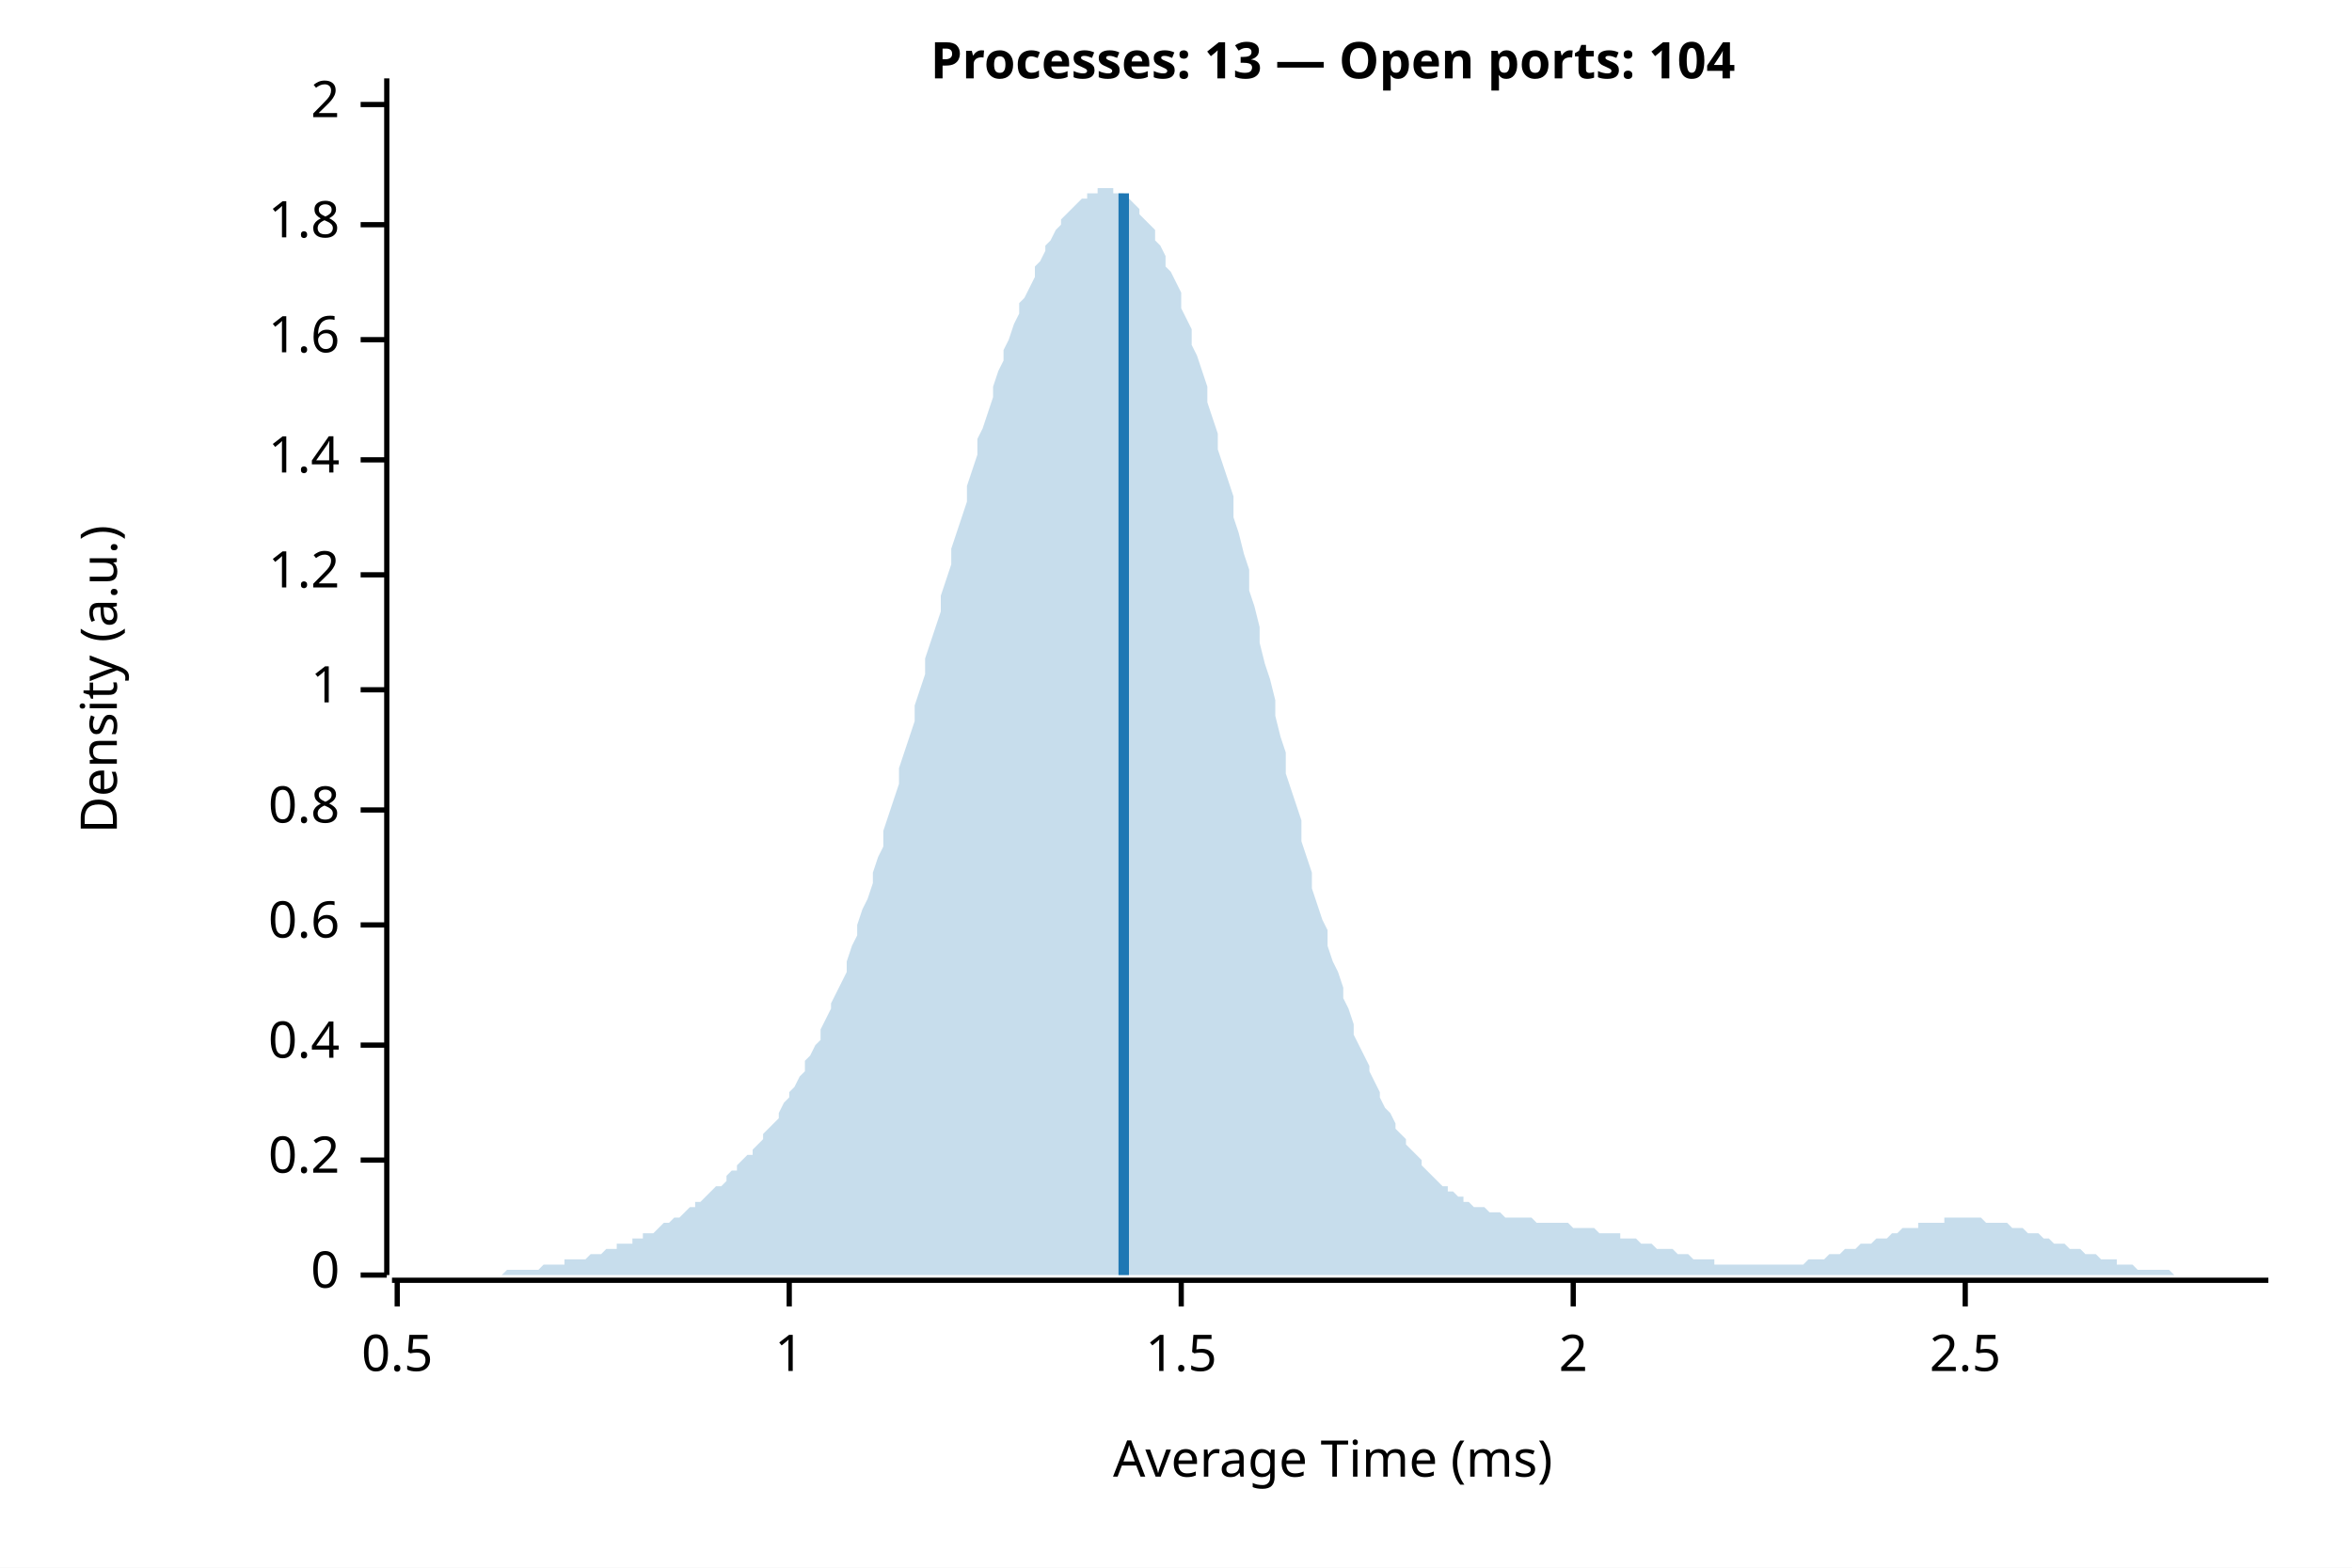
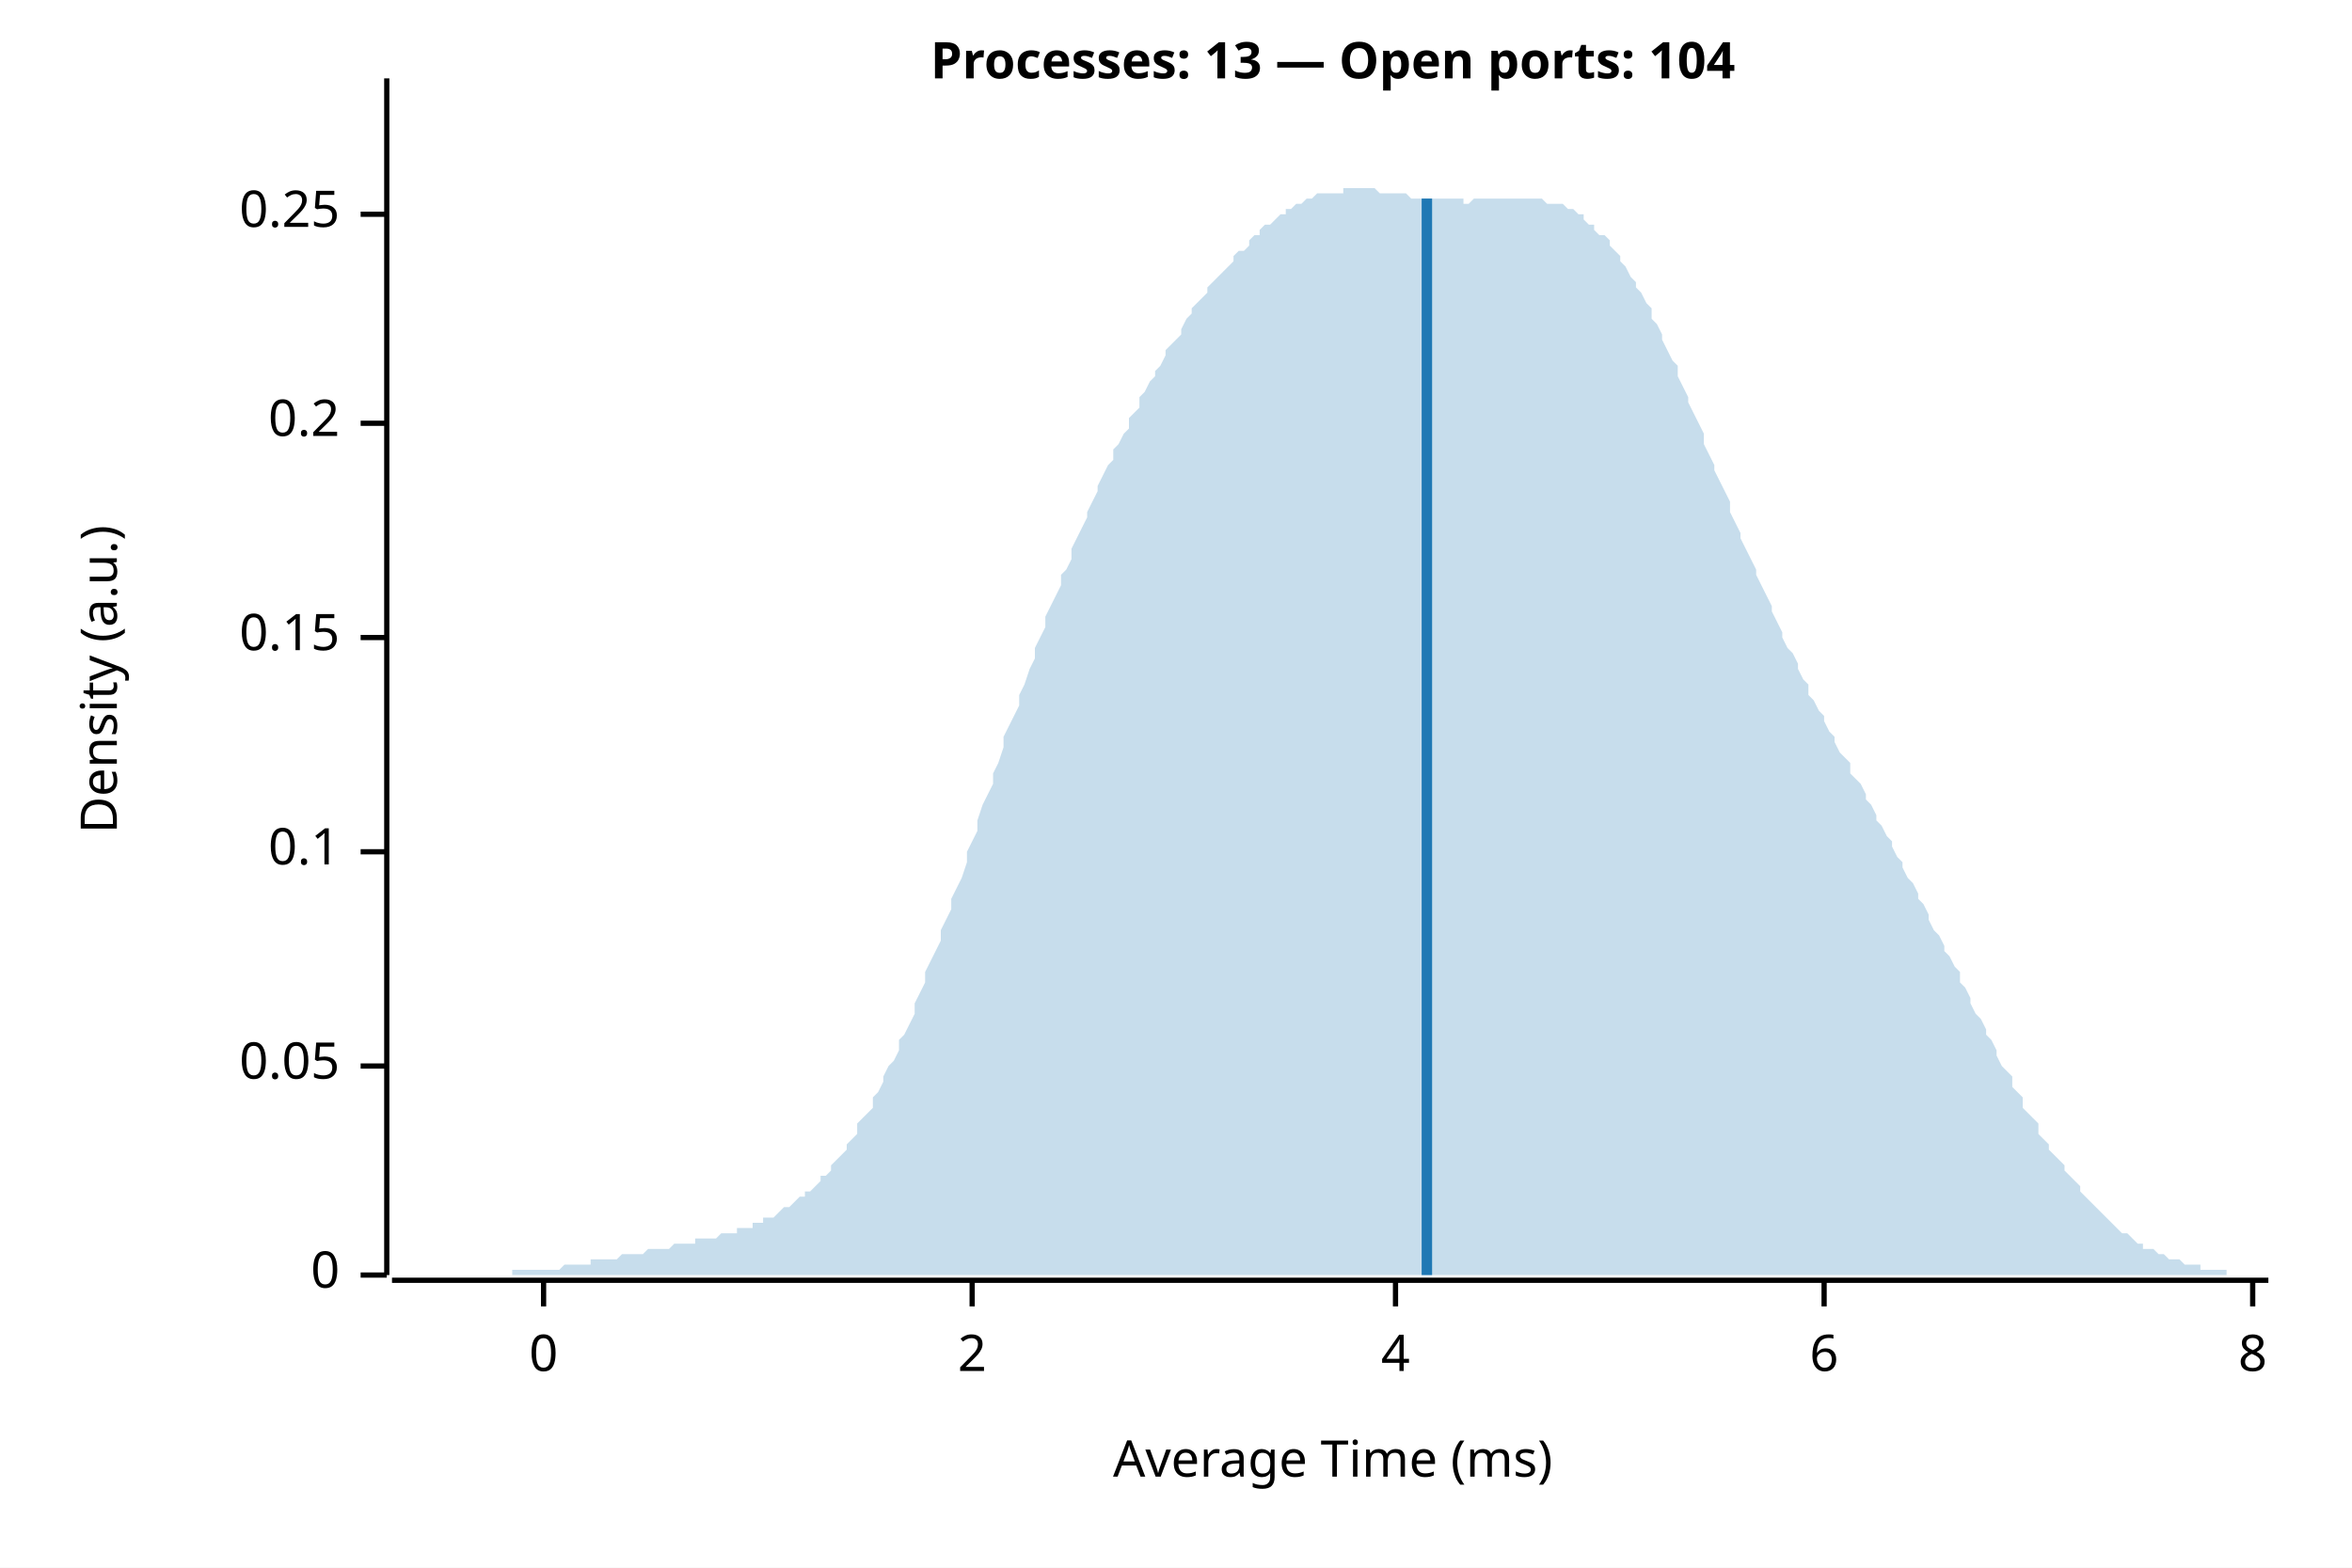
<svg xmlns="http://www.w3.org/2000/svg" width="450" height="300" viewBox="0 0 450 300">
  <rect width="100%" height="100%" fill="white" />
  <text x="255" y="15" font-weight="bold" text-anchor="middle" font-family="sans-serif" font-size="9.677" opacity="1" fill="#000000">Processes: 13 — Open ports: 104</text>
  <text x="15" y="130" dy="0.76em" text-anchor="middle" font-family="sans-serif" font-size="9.677" opacity="1" fill="#000000" transform="rotate(270, 15, 130)">
Density (a.u.)
</text>
  <text x="255" y="285" dy="-0.5ex" text-anchor="middle" font-family="sans-serif" font-size="9.677" opacity="1" fill="#000000">
Average Time (ms)
</text>
  <polyline fill="none" opacity="1" stroke="#000000" stroke-width="1" points="74,15 74,244 " />
  <text x="65" y="244" dy="0.5ex" text-anchor="end" font-family="sans-serif" font-size="9.677" opacity="1" fill="#000000">
0
</text>
  <polyline fill="none" opacity="1" stroke="#000000" stroke-width="1" points="69,244 74,244 " />
-   <text x="65" y="222" dy="0.5ex" text-anchor="end" font-family="sans-serif" font-size="9.677" opacity="1" fill="#000000">
+   <text x="65" y="204" dy="0.5ex" text-anchor="end" font-family="sans-serif" font-size="9.677" opacity="1" fill="#000000">
+ 0.05
+ </text>
+   <polyline fill="none" opacity="1" stroke="#000000" stroke-width="1" points="69,204 74,204 " />
+   <text x="65" y="163" dy="0.5ex" text-anchor="end" font-family="sans-serif" font-size="9.677" opacity="1" fill="#000000">
+ 0.1
+ </text>
+   <polyline fill="none" opacity="1" stroke="#000000" stroke-width="1" points="69,163 74,163 " />
+   <text x="65" y="122" dy="0.5ex" text-anchor="end" font-family="sans-serif" font-size="9.677" opacity="1" fill="#000000">
+ 0.15
+ </text>
+   <polyline fill="none" opacity="1" stroke="#000000" stroke-width="1" points="69,122 74,122 " />
+   <text x="65" y="81" dy="0.5ex" text-anchor="end" font-family="sans-serif" font-size="9.677" opacity="1" fill="#000000">
0.2
</text>
-   <polyline fill="none" opacity="1" stroke="#000000" stroke-width="1" points="69,222 74,222 " />
-   <text x="65" y="200" dy="0.5ex" text-anchor="end" font-family="sans-serif" font-size="9.677" opacity="1" fill="#000000">
- 0.4
+   <polyline fill="none" opacity="1" stroke="#000000" stroke-width="1" points="69,81 74,81 " />
+   <text x="65" y="41" dy="0.5ex" text-anchor="end" font-family="sans-serif" font-size="9.677" opacity="1" fill="#000000">
+ 0.25
</text>
-   <polyline fill="none" opacity="1" stroke="#000000" stroke-width="1" points="69,200 74,200 " />
-   <text x="65" y="177" dy="0.5ex" text-anchor="end" font-family="sans-serif" font-size="9.677" opacity="1" fill="#000000">
- 0.6
+   <polyline fill="none" opacity="1" stroke="#000000" stroke-width="1" points="69,41 74,41 " />
+   <polyline fill="none" opacity="1" stroke="#000000" stroke-width="1" points="75,245 434,245 " />
+   <text x="104" y="255" dy="0.76em" text-anchor="middle" font-family="sans-serif" font-size="9.677" opacity="1" fill="#000000">
+ 0
</text>
-   <polyline fill="none" opacity="1" stroke="#000000" stroke-width="1" points="69,177 74,177 " />
-   <text x="65" y="155" dy="0.5ex" text-anchor="end" font-family="sans-serif" font-size="9.677" opacity="1" fill="#000000">
- 0.8
- </text>
-   <polyline fill="none" opacity="1" stroke="#000000" stroke-width="1" points="69,155 74,155 " />
-   <text x="65" y="132" dy="0.5ex" text-anchor="end" font-family="sans-serif" font-size="9.677" opacity="1" fill="#000000">
- 1
- </text>
-   <polyline fill="none" opacity="1" stroke="#000000" stroke-width="1" points="69,132 74,132 " />
-   <text x="65" y="110" dy="0.5ex" text-anchor="end" font-family="sans-serif" font-size="9.677" opacity="1" fill="#000000">
- 1.2
- </text>
-   <polyline fill="none" opacity="1" stroke="#000000" stroke-width="1" points="69,110 74,110 " />
-   <text x="65" y="88" dy="0.5ex" text-anchor="end" font-family="sans-serif" font-size="9.677" opacity="1" fill="#000000">
- 1.4
- </text>
-   <polyline fill="none" opacity="1" stroke="#000000" stroke-width="1" points="69,88 74,88 " />
-   <text x="65" y="65" dy="0.5ex" text-anchor="end" font-family="sans-serif" font-size="9.677" opacity="1" fill="#000000">
- 1.6
- </text>
-   <polyline fill="none" opacity="1" stroke="#000000" stroke-width="1" points="69,65 74,65 " />
-   <text x="65" y="43" dy="0.5ex" text-anchor="end" font-family="sans-serif" font-size="9.677" opacity="1" fill="#000000">
- 1.8
- </text>
-   <polyline fill="none" opacity="1" stroke="#000000" stroke-width="1" points="69,43 74,43 " />
-   <text x="65" y="20" dy="0.5ex" text-anchor="end" font-family="sans-serif" font-size="9.677" opacity="1" fill="#000000">
+   <polyline fill="none" opacity="1" stroke="#000000" stroke-width="1" points="104,245 104,250 " />
+   <text x="186" y="255" dy="0.76em" text-anchor="middle" font-family="sans-serif" font-size="9.677" opacity="1" fill="#000000">
2
</text>
-   <polyline fill="none" opacity="1" stroke="#000000" stroke-width="1" points="69,20 74,20 " />
-   <polyline fill="none" opacity="1" stroke="#000000" stroke-width="1" points="75,245 434,245 " />
-   <text x="76" y="255" dy="0.76em" text-anchor="middle" font-family="sans-serif" font-size="9.677" opacity="1" fill="#000000">
- 0.5
+   <polyline fill="none" opacity="1" stroke="#000000" stroke-width="1" points="186,245 186,250 " />
+   <text x="267" y="255" dy="0.76em" text-anchor="middle" font-family="sans-serif" font-size="9.677" opacity="1" fill="#000000">
+ 4
</text>
-   <polyline fill="none" opacity="1" stroke="#000000" stroke-width="1" points="76,245 76,250 " />
-   <text x="151" y="255" dy="0.76em" text-anchor="middle" font-family="sans-serif" font-size="9.677" opacity="1" fill="#000000">
- 1
+   <polyline fill="none" opacity="1" stroke="#000000" stroke-width="1" points="267,245 267,250 " />
+   <text x="349" y="255" dy="0.76em" text-anchor="middle" font-family="sans-serif" font-size="9.677" opacity="1" fill="#000000">
+ 6
</text>
-   <polyline fill="none" opacity="1" stroke="#000000" stroke-width="1" points="151,245 151,250 " />
-   <text x="226" y="255" dy="0.76em" text-anchor="middle" font-family="sans-serif" font-size="9.677" opacity="1" fill="#000000">
- 1.5
+   <polyline fill="none" opacity="1" stroke="#000000" stroke-width="1" points="349,245 349,250 " />
+   <text x="431" y="255" dy="0.76em" text-anchor="middle" font-family="sans-serif" font-size="9.677" opacity="1" fill="#000000">
+ 8
</text>
-   <polyline fill="none" opacity="1" stroke="#000000" stroke-width="1" points="226,245 226,250 " />
-   <text x="301" y="255" dy="0.76em" text-anchor="middle" font-family="sans-serif" font-size="9.677" opacity="1" fill="#000000">
- 2
- </text>
-   <polyline fill="none" opacity="1" stroke="#000000" stroke-width="1" points="301,245 301,250 " />
-   <text x="376" y="255" dy="0.76em" text-anchor="middle" font-family="sans-serif" font-size="9.677" opacity="1" fill="#000000">
- 2.5
- </text>
-   <polyline fill="none" opacity="1" stroke="#000000" stroke-width="1" points="376,245 376,250 " />
-   <polygon opacity="0.25" fill="#1F78B4" points="75,244 75,244 76,244 77,244 77,244 78,244 79,244 80,244 80,244 81,244 82,244 82,244 83,244 84,244 85,244 85,244 86,244 87,244 87,244 88,244 89,244 90,244 90,244 91,244 92,244 92,244 93,244 94,244 95,244 95,244 96,244 97,243 98,243 98,243 99,243 100,243 100,243 101,243 102,243 103,243 103,243 104,242 105,242 105,242 106,242 107,242 108,242 108,241 109,241 110,241 110,241 111,241 112,241 113,240 113,240 114,240 115,240 116,239 116,239 117,239 118,239 118,238 119,238 120,238 121,238 121,237 122,237 123,237 123,236 124,236 125,236 126,235 126,235 127,234 128,234 128,234 129,233 130,233 131,232 131,232 132,231 133,231 133,230 134,230 135,229 136,228 136,228 137,227 138,227 139,226 139,225 140,224 141,224 141,223 142,222 143,221 144,221 144,220 145,219 146,218 146,217 147,216 148,215 149,214 149,213 150,211 151,210 151,209 152,208 153,206 154,205 154,203 155,202 156,200 157,199 157,197 158,195 159,193 159,192 160,190 161,188 162,186 162,184 163,181 164,179 164,177 165,174 166,172 167,169 167,167 168,164 169,162 169,159 170,156 171,153 172,150 172,147 173,144 174,141 175,138 175,135 176,132 177,129 177,126 178,123 179,120 180,117 180,114 181,111 182,108 182,105 183,102 184,99 185,96 185,93 186,90 187,87 187,84 188,82 189,79 190,76 190,74 191,71 192,69 192,67 193,65 194,62 195,60 195,58 196,57 197,55 198,53 198,51 199,50 200,48 200,47 201,46 202,44 203,43 203,42 204,41 205,40 205,40 206,39 207,38 208,38 208,37 209,37 210,37 210,36 211,36 212,36 213,36 213,37 214,37 215,37 216,38 216,38 217,39 218,40 218,41 219,42 220,43 221,44 221,46 222,47 223,49 223,51 224,52 225,54 226,56 226,59 227,61 228,63 228,66 229,68 230,71 231,74 231,77 232,80 233,83 233,86 234,89 235,92 236,95 236,99 237,102 238,106 239,109 239,113 240,116 241,120 241,123 242,127 243,130 244,134 244,137 245,141 246,144 246,148 247,151 248,154 249,157 249,161 250,164 251,167 251,170 252,173 253,176 254,178 254,181 255,184 256,186 257,189 257,191 258,193 259,196 259,198 260,200 261,202 262,204 262,205 263,207 264,209 264,210 265,212 266,213 267,215 267,216 268,217 269,218 269,219 270,220 271,221 272,222 272,223 273,224 274,225 275,226 275,226 276,227 277,227 277,228 278,228 279,229 280,229 280,230 281,230 282,231 282,231 283,231 284,231 285,232 285,232 286,232 287,232 287,232 288,233 289,233 290,233 290,233 291,233 292,233 292,233 293,233 294,234 295,234 295,234 296,234 297,234 298,234 298,234 299,234 300,234 300,234 301,235 302,235 303,235 303,235 304,235 305,235 305,235 306,236 307,236 308,236 308,236 309,236 310,236 310,237 311,237 312,237 313,237 313,237 314,238 315,238 316,238 316,238 317,239 318,239 318,239 319,239 320,239 321,240 321,240 322,240 323,240 323,240 324,241 325,241 326,241 326,241 327,241 328,241 328,242 329,242 330,242 331,242 331,242 332,242 333,242 333,242 334,242 335,242 336,242 336,242 337,242 338,242 339,242 339,242 340,242 341,242 341,242 342,242 343,242 344,242 344,242 345,242 346,241 346,241 347,241 348,241 349,241 349,241 350,240 351,240 351,240 352,240 353,239 354,239 354,239 355,239 356,238 357,238 357,238 358,238 359,237 359,237 360,237 361,237 362,236 362,236 363,236 364,235 364,235 365,235 366,235 367,235 367,234 368,234 369,234 369,234 370,234 371,234 372,234 372,233 373,233 374,233 375,233 375,233 376,233 377,233 377,233 378,233 379,233 380,234 380,234 381,234 382,234 382,234 383,234 384,234 385,235 385,235 386,235 387,235 387,235 388,236 389,236 390,236 390,236 391,237 392,237 392,237 393,238 394,238 395,238 395,238 396,239 397,239 398,239 398,239 399,240 400,240 400,240 401,240 402,241 403,241 403,241 404,241 405,241 405,242 406,242 407,242 408,242 408,242 409,243 410,243 410,243 411,243 412,243 413,243 413,243 414,243 415,243 416,244 416,244 417,244 418,244 418,244 419,244 420,244 421,244 421,244 422,244 423,244 423,244 424,244 425,244 426,244 426,244 427,244 428,244 428,244 429,244 430,244 431,244 431,244 432,244 433,244 434,244 434,244 75,244 " />
-   <polyline fill="none" opacity="1" stroke="#1F78B4" stroke-width="2" points="215,244 215,37 " />
+   <polyline fill="none" opacity="1" stroke="#000000" stroke-width="1" points="431,245 431,250 " />
+   <polygon opacity="0.25" fill="#1F78B4" points="75,244 75,244 76,244 77,244 77,244 78,244 79,244 80,244 80,244 81,244 82,244 82,244 83,244 84,244 85,244 85,244 86,244 87,244 87,244 88,244 89,244 90,244 90,244 91,244 92,244 92,244 93,244 94,244 95,244 95,244 96,244 97,244 98,244 98,243 99,243 100,243 100,243 101,243 102,243 103,243 103,243 104,243 105,243 105,243 106,243 107,243 108,242 108,242 109,242 110,242 110,242 111,242 112,242 113,242 113,241 114,241 115,241 116,241 116,241 117,241 118,241 118,241 119,240 120,240 121,240 121,240 122,240 123,240 123,240 124,239 125,239 126,239 126,239 127,239 128,239 128,239 129,238 130,238 131,238 131,238 132,238 133,238 133,237 134,237 135,237 136,237 136,237 137,237 138,236 139,236 139,236 140,236 141,236 141,235 142,235 143,235 144,235 144,234 145,234 146,234 146,233 147,233 148,233 149,232 149,232 150,231 151,231 151,231 152,230 153,229 154,229 154,228 155,228 156,227 157,226 157,225 158,225 159,224 159,223 160,222 161,221 162,220 162,219 163,218 164,217 164,215 165,214 166,213 167,212 167,210 168,209 169,207 169,206 170,204 171,203 172,201 172,199 173,198 174,196 175,194 175,192 176,190 177,188 177,186 178,184 179,182 180,180 180,178 181,176 182,174 182,172 183,170 184,168 185,165 185,163 186,161 187,159 187,157 188,154 189,152 190,150 190,148 191,146 192,143 192,141 193,139 194,137 195,135 195,133 196,131 197,128 198,126 198,124 199,122 200,120 200,118 201,116 202,114 203,112 203,110 204,109 205,107 205,105 206,103 207,101 208,99 208,98 209,96 210,94 210,93 211,91 212,89 213,88 213,86 214,85 215,83 216,82 216,80 217,79 218,78 218,76 219,75 220,73 221,72 221,71 222,70 223,68 223,67 224,66 225,65 226,64 226,63 227,61 228,60 228,59 229,58 230,57 231,56 231,55 232,54 233,53 233,53 234,52 235,51 236,50 236,49 237,48 238,48 239,47 239,46 240,45 241,45 241,44 242,43 243,43 244,42 244,42 245,41 246,41 246,40 247,40 248,39 249,39 249,39 250,38 251,38 251,38 252,37 253,37 254,37 254,37 255,37 256,37 257,37 257,36 258,36 259,36 259,36 260,36 261,36 262,36 262,36 263,36 264,37 264,37 265,37 266,37 267,37 267,37 268,37 269,37 269,37 270,38 271,38 272,38 272,38 273,38 274,38 275,38 275,38 276,38 277,38 277,38 278,38 279,38 280,38 280,39 281,39 282,38 282,38 283,38 284,38 285,38 285,38 286,38 287,38 287,38 288,38 289,38 290,38 290,38 291,38 292,38 292,38 293,38 294,38 295,38 295,38 296,39 297,39 298,39 298,39 299,39 300,40 300,40 301,40 302,41 303,41 303,42 304,43 305,43 305,44 306,45 307,45 308,46 308,47 309,48 310,49 310,50 311,51 312,53 313,54 313,55 314,56 315,58 316,59 316,61 317,62 318,64 318,65 319,67 320,69 321,70 321,72 322,74 323,76 323,77 324,79 325,81 326,83 326,85 327,87 328,89 328,90 329,92 330,94 331,96 331,98 332,100 333,102 333,103 334,105 335,107 336,109 336,110 337,112 338,114 339,116 339,117 340,119 341,121 341,122 342,124 343,125 344,127 344,128 345,130 346,131 346,133 347,134 348,136 349,137 349,138 350,140 351,141 351,142 352,144 353,145 354,146 354,148 355,149 356,150 357,152 357,153 358,154 359,156 359,157 360,158 361,160 362,161 362,162 363,164 364,165 364,166 365,168 366,169 367,171 367,172 368,173 369,175 369,176 370,178 371,179 372,181 372,182 373,183 374,185 375,186 375,188 376,189 377,191 377,192 378,194 379,195 380,197 380,198 381,199 382,201 382,202 383,204 384,205 385,206 385,208 386,209 387,210 387,212 388,213 389,214 390,215 390,217 391,218 392,219 392,220 393,221 394,222 395,223 395,224 396,225 397,226 398,227 398,228 399,229 400,230 400,230 401,231 402,232 403,233 403,233 404,234 405,235 405,235 406,236 407,236 408,237 408,237 409,238 410,238 410,239 411,239 412,239 413,240 413,240 414,240 415,241 416,241 416,241 417,241 418,242 418,242 419,242 420,242 421,242 421,243 422,243 423,243 423,243 424,243 425,243 426,243 426,244 427,244 428,244 428,244 429,244 430,244 431,244 431,244 432,244 433,244 434,244 434,244 75,244 " />
+   <polyline fill="none" opacity="1" stroke="#1F78B4" stroke-width="2" points="273,244 273,38 " />
</svg>
